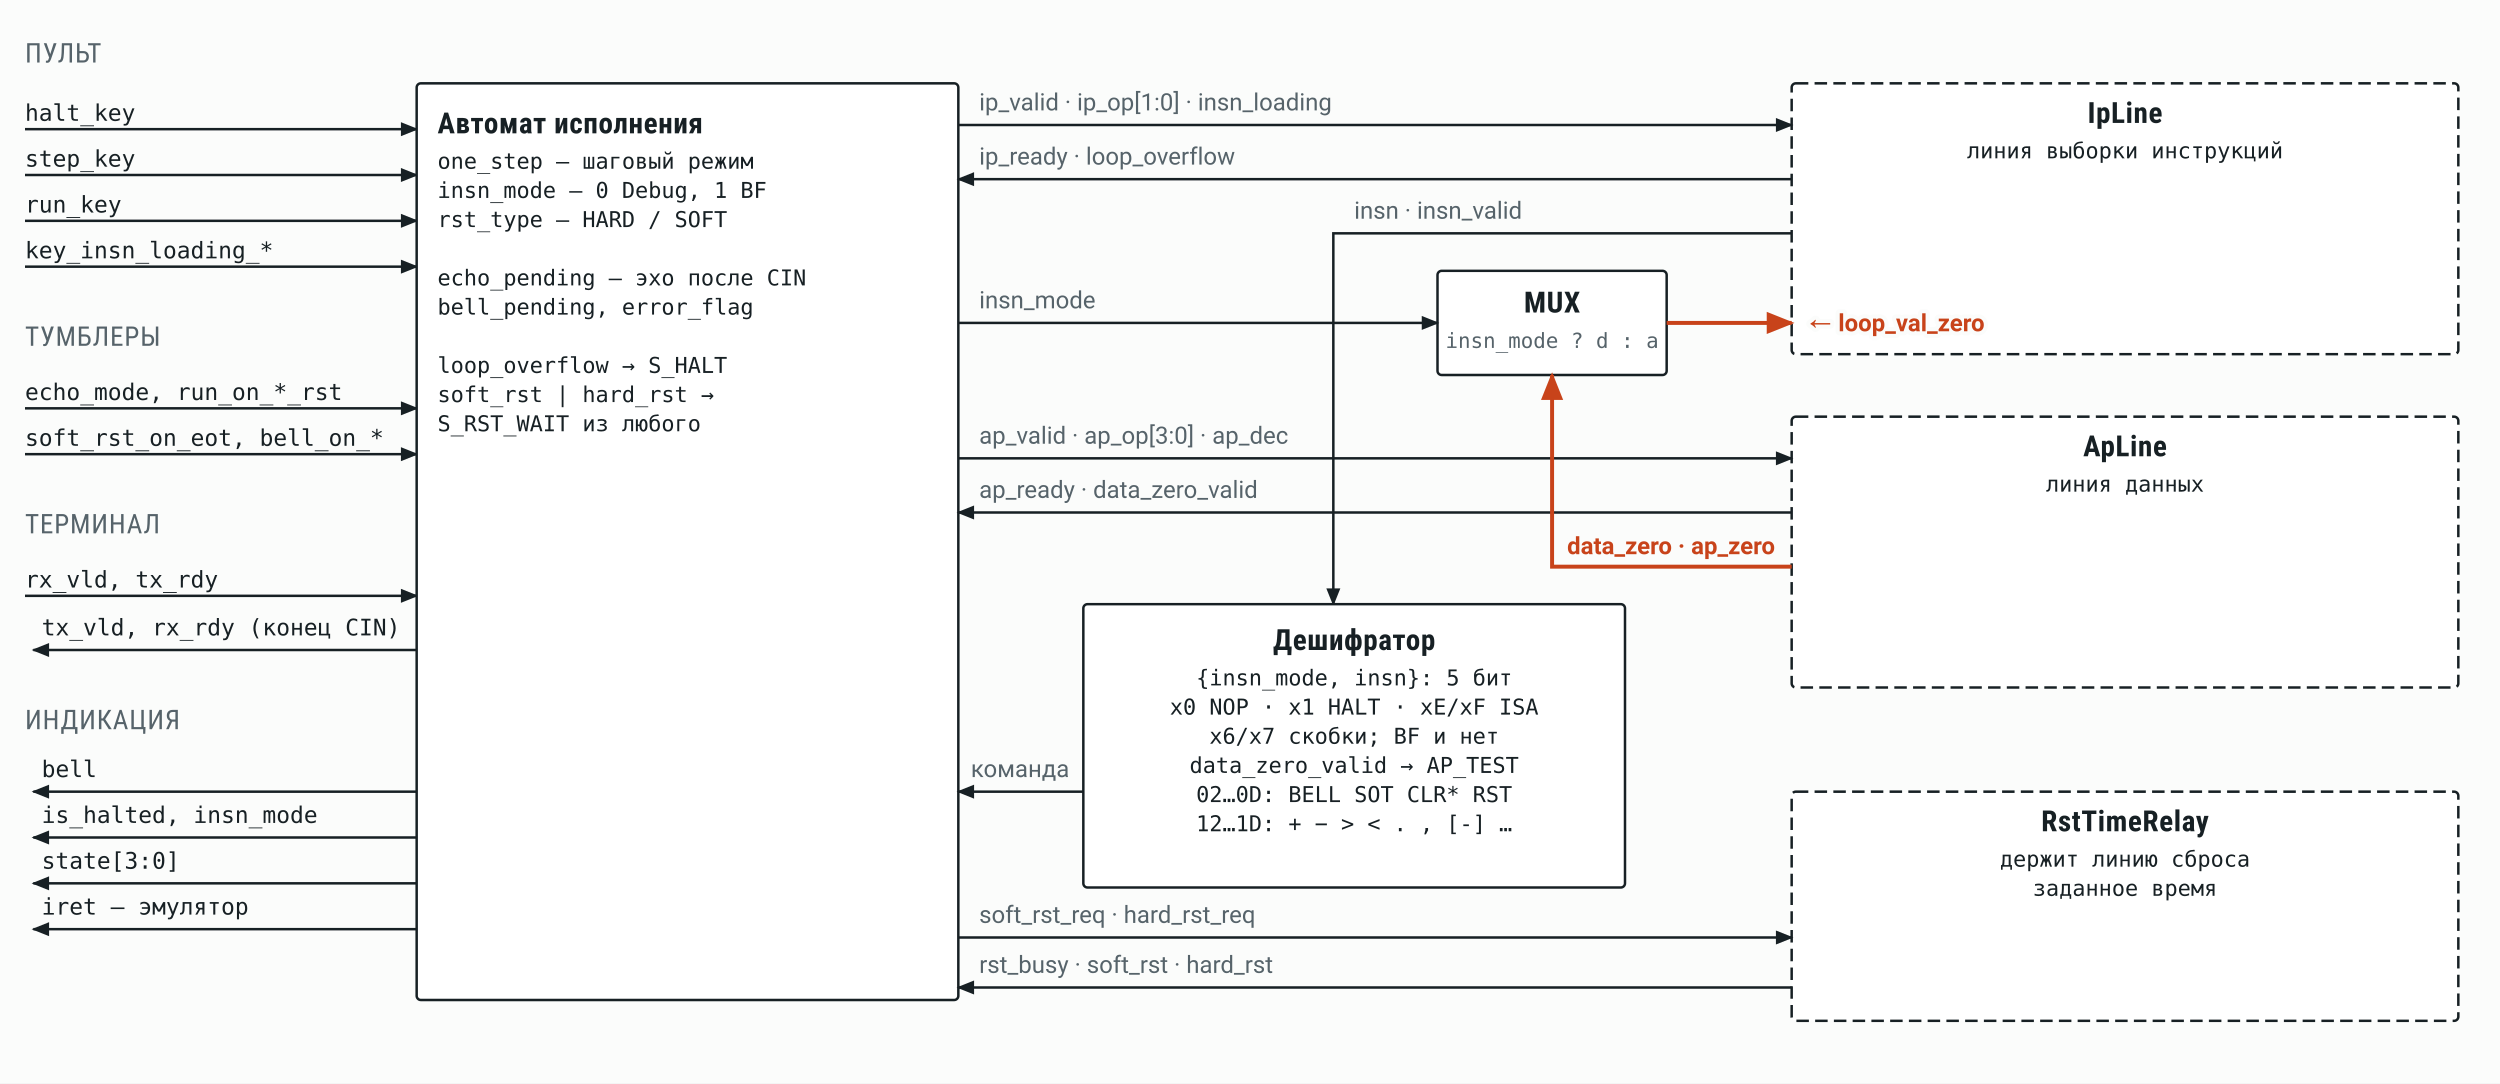
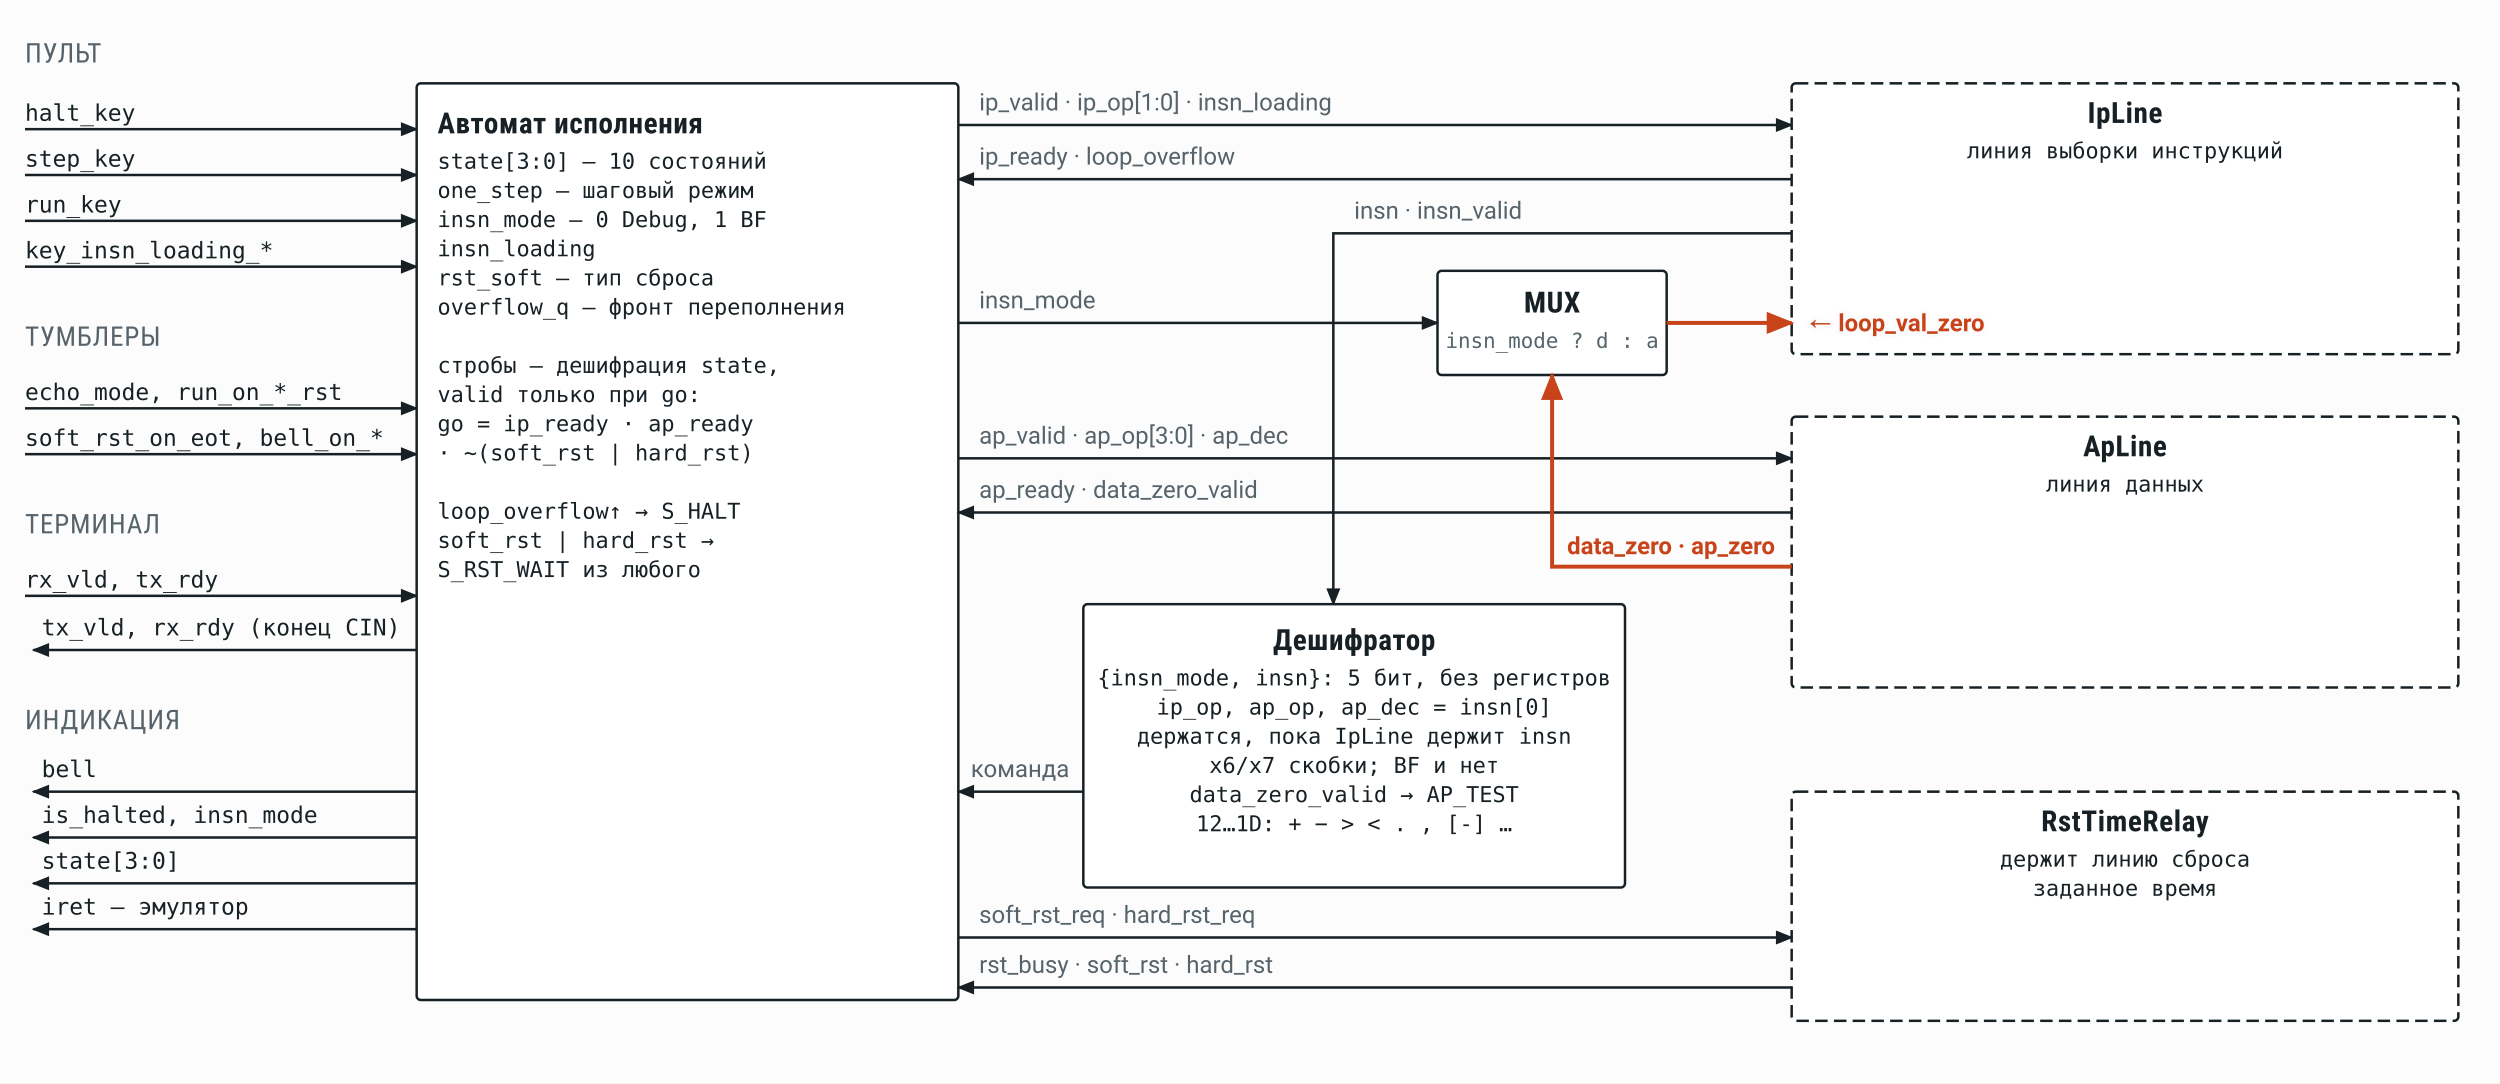
<svg xmlns="http://www.w3.org/2000/svg" viewBox="0 0 1200 520" width="1200" height="520" class="dg" role="img" aria-label="Управление машиной: автомат исполнения принимает команды пульта и терминала, дешифрует инструкцию по паре режим-опкод и раздаёт операции линии выборки, линии данных и реле времени сброса.">
  <style>
.dg { color: #172024; display: block; height: auto; color: #172024; }
.dg text { fill: currentColor; font-family: "PT Sans", "Segoe UI", Roboto, Helvetica, Arial, sans-serif; font-size: 11px; }
.dg .tt { font-family: "PT Sans Narrow", "Arial Narrow", "Roboto Condensed", Arial, sans-serif; font-weight: 700; font-size: 14px; letter-spacing: 0.02em; }
.dg .tm { font-family: "JetBrains Mono", "DejaVu Sans Mono", Consolas, "Liberation Mono", monospace; font-size: 10.5px; }
.dg .tl { fill: #56636a; font-size: 11.5px; }
.dg .tp { font-family: "JetBrains Mono", "DejaVu Sans Mono", Consolas, "Liberation Mono", monospace; font-size: 11px; }
.dg .tpi { font-family: "JetBrains Mono", "DejaVu Sans Mono", Consolas, "Liberation Mono", monospace; font-size: 10px; fill: #56636a; }
.dg .tn { fill: #56636a; font-size: 10.5px; }
.dg .tg { font-family: "JetBrains Mono", "DejaVu Sans Mono", Consolas, "Liberation Mono", monospace; font-size: 13px; font-weight: 700; }
.dg .ts { font-family: "JetBrains Mono", "DejaVu Sans Mono", Consolas, "Liberation Mono", monospace; font-size: 11.5px; font-weight: 600; }
.dg .tf { font-family: "PT Sans Narrow", "Arial Narrow", "Roboto Condensed", Arial, sans-serif; font-size: 13px; letter-spacing: 0.03em; fill: #56636a; }
.dg .tk { font-family: "PT Sans Narrow", "Arial Narrow", "Roboto Condensed", Arial, sans-serif; font-weight: 700; font-size: 14px; }
.dg .ti { font-family: "JetBrains Mono", "DejaVu Sans Mono", Consolas, "Liberation Mono", monospace; font-size: 8.5px; fill: #56636a; }
.dg .tnum { font-family: "JetBrains Mono", "DejaVu Sans Mono", Consolas, "Liberation Mono", monospace; font-size: 11px; font-weight: 700; fill: #c8431a; }
.dg .tacc { fill: #c8431a; font-weight: 700; font-size: 11.5px; }
.dg .blk { fill: #ffffff; stroke: currentColor; stroke-width: 1.2; }
.dg .blk-opt { fill: #ffffff; stroke: currentColor; stroke-width: 1.2; stroke-dasharray: 6 3; }
.dg .blk-acc { fill: rgba(200, 67, 26, 0.13); stroke: #c8431a; stroke-width: 1.6; }
.dg .frame { fill: none; stroke: #56636a; stroke-width: 1; stroke-dasharray: 2 4; }
.dg .w { fill: none; stroke: currentColor; stroke-width: 1.2; }
.dg .wd { fill: none; stroke: currentColor; stroke-width: 1.2; stroke-dasharray: 5 3; }
.dg .wacc { fill: none; stroke: #c8431a; stroke-width: 1.9; }
.dg .wbus { fill: none; stroke: currentColor; stroke-width: 3.2; }
.dg .wthin { fill: none; stroke: #56636a; stroke-width: 1; }
.dg .wv { fill: none; stroke: currentColor; stroke-width: 1.6; }
.dg .wvacc { fill: none; stroke: #c8431a; stroke-width: 2.1; }
.dg .grid { stroke: #c6cfcd; stroke-width: 1; }
.dg .ah { fill: currentColor; }
.dg .ahg { fill: #c8431a; }
.dg .ahw { fill: #a4126e; }
.dg .wwarn { fill: none; stroke: #a4126e; stroke-width: 1.8; stroke-dasharray: 6 3; }
.dg .twarn { fill: #a4126e; font-weight: 700; font-size: 11.5px; }
.dg .tl, .dg .tn, .dg .tacc, .dg .twarn { paint-order: stroke; stroke: #fbfcfb; stroke-width: 4px; stroke-linejoin: round; }
.dg .dot { fill: currentColor; }
.dg .dot-acc { fill: #c8431a; }
.dg .inv { fill: #ffffff; stroke: currentColor; stroke-width: 1.2; }
.dg .st { fill: #ffffff; stroke: currentColor; stroke-width: 1.3; }
.dg .st-acc { fill: rgba(200, 67, 26, 0.13); stroke: #c8431a; stroke-width: 1.9; }
.dg .st-dim { fill: #e3e9e8; stroke: #56636a; stroke-width: 1.1; stroke-dasharray: 4 3; }
.dg .anode { fill: #e3e9e8; stroke: #56636a; stroke-width: 1; }
.dg .kmain { fill: #ffffff; stroke: currentColor; stroke-width: 1.4; }
.dg .kga { fill: #ffffff; stroke: currentColor; stroke-width: 1.2; }
.dg .kgb { fill: #56636a; }
.dg .lit { fill: #c8431a; stroke: #c8431a; }
.dg .halo { fill: rgba(200, 67, 26, 0.13); }
.dg .tgt { fill: none; stroke: #c8431a; stroke-width: 1.3; stroke-dasharray: 3 3; }
.dg .seg { fill: #ffffff; stroke: currentColor; stroke-width: 1.1; }
.dg .seg-acc { fill: rgba(200, 67, 26, 0.13); stroke: #c8431a; stroke-width: 1.4; }
.dg .seg-off { fill: #e3e9e8; stroke: #56636a; stroke-width: 1; }
</style>
  <rect x="0" y="0" width="1200" height="520" fill="#fbfcfb" />
  <defs>
    <marker id="mc-a" viewBox="0 0 10 10" refX="9" refY="5" markerWidth="7" markerHeight="7" orient="auto-start-reverse">
      <path d="M0,1 L10,5 L0,9 z" fill="#172024" stroke="none" stroke-width="0" class="ah" />
    </marker>
    <marker id="mc-ag" viewBox="0 0 10 10" refX="9" refY="5" markerWidth="7" markerHeight="7" orient="auto-start-reverse">
      <path d="M0,1 L10,5 L0,9 z" fill="#c8431a" stroke="none" stroke-width="0" class="ahg" />
    </marker>
    <marker id="mc-aw" viewBox="0 0 10 10" refX="9" refY="5" markerWidth="7" markerHeight="7" orient="auto-start-reverse">
      <path d="M0,1 L10,5 L0,9 z" fill="#a4126e" stroke="none" stroke-width="0" class="ahw" />
    </marker>
  </defs>
  <g transform="translate(0,0)">
    <text x="12" y="30" fill="#56636a" font-size="11" font-family="sans-serif" class="tf" text-anchor="start">ПУЛЬТ</text>
    <text x="12" y="58" fill="#172024" font-size="11" font-family="sans-serif" class="tp" text-anchor="start">halt_key</text>
    <polyline points="12,62 200,62" fill="none" stroke="#172024" stroke-width="1.2" class="w" marker-end="url(#mc-a)" />
    <text x="12" y="80" fill="#172024" font-size="11" font-family="sans-serif" class="tp" text-anchor="start">step_key</text>
    <polyline points="12,84 200,84" fill="none" stroke="#172024" stroke-width="1.2" class="w" marker-end="url(#mc-a)" />
    <text x="12" y="102" fill="#172024" font-size="11" font-family="sans-serif" class="tp" text-anchor="start">run_key</text>
    <polyline points="12,106 200,106" fill="none" stroke="#172024" stroke-width="1.2" class="w" marker-end="url(#mc-a)" />
    <text x="12" y="124" fill="#172024" font-size="11" font-family="sans-serif" class="tp" text-anchor="start">key_insn_loading_*</text>
    <polyline points="12,128 200,128" fill="none" stroke="#172024" stroke-width="1.2" class="w" marker-end="url(#mc-a)" />
    <text x="12" y="166" fill="#56636a" font-size="11" font-family="sans-serif" class="tf" text-anchor="start">ТУМБЛЕРЫ</text>
    <text x="12" y="192" fill="#172024" font-size="11" font-family="sans-serif" class="tp" text-anchor="start">echo_mode, run_on_*_rst</text>
    <polyline points="12,196 200,196" fill="none" stroke="#172024" stroke-width="1.2" class="w" marker-end="url(#mc-a)" />
    <text x="12" y="214" fill="#172024" font-size="11" font-family="sans-serif" class="tp" text-anchor="start">soft_rst_on_eot, bell_on_*</text>
    <polyline points="12,218 200,218" fill="none" stroke="#172024" stroke-width="1.2" class="w" marker-end="url(#mc-a)" />
    <text x="12" y="256" fill="#56636a" font-size="11" font-family="sans-serif" class="tf" text-anchor="start">ТЕРМИНАЛ</text>
    <text x="12" y="282" fill="#172024" font-size="11" font-family="sans-serif" class="tp" text-anchor="start">rx_vld, tx_rdy</text>
    <polyline points="12,286 200,286" fill="none" stroke="#172024" stroke-width="1.2" class="w" marker-end="url(#mc-a)" />
    <polyline points="200,312 16,312" fill="none" stroke="#172024" stroke-width="1.2" class="w" marker-end="url(#mc-a)" />
    <text x="20" y="305" fill="#172024" font-size="11" font-family="sans-serif" class="tp" text-anchor="start">tx_vld, rx_rdy (конец CIN)</text>
    <text x="12" y="350" fill="#56636a" font-size="11" font-family="sans-serif" class="tf" text-anchor="start">ИНДИКАЦИЯ</text>
    <polyline points="200,380 16,380" fill="none" stroke="#172024" stroke-width="1.2" class="w" marker-end="url(#mc-a)" />
    <text x="20" y="373" fill="#172024" font-size="11" font-family="sans-serif" class="tp" text-anchor="start">bell</text>
    <polyline points="200,402 16,402" fill="none" stroke="#172024" stroke-width="1.2" class="w" marker-end="url(#mc-a)" />
    <text x="20" y="395" fill="#172024" font-size="11" font-family="sans-serif" class="tp" text-anchor="start">is_halted, insn_mode</text>
    <polyline points="200,424 16,424" fill="none" stroke="#172024" stroke-width="1.2" class="w" marker-end="url(#mc-a)" />
    <text x="20" y="417" fill="#172024" font-size="11" font-family="sans-serif" class="tp" text-anchor="start">state[3:0]</text>
    <polyline points="200,446 16,446" fill="none" stroke="#172024" stroke-width="1.2" class="w" marker-end="url(#mc-a)" />
    <text x="20" y="439" fill="#172024" font-size="11" font-family="sans-serif" class="tp" text-anchor="start">iret — эмулятор</text>
    <rect x="200" y="40" width="260" height="440" rx="2" fill="#ffffff" stroke="#172024" stroke-width="1.2" class="blk" />
    <text x="210" y="64" fill="#172024" font-size="14" font-family="sans-serif" class="tt" text-anchor="start">Автомат исполнения</text>
-     <text x="210" y="81" fill="#172024" font-size="11" font-family="sans-serif" class="tm" text-anchor="start">one_step — шаговый режим</text>
-     <text x="210" y="95" fill="#172024" font-size="11" font-family="sans-serif" class="tm" text-anchor="start">insn_mode — 0 Debug, 1 BF</text>
-     <text x="210" y="109" fill="#172024" font-size="11" font-family="sans-serif" class="tm" text-anchor="start">rst_type — HARD / SOFT</text>
-     <text x="210" y="123" fill="#172024" font-size="11" font-family="sans-serif" class="tm" text-anchor="start" />
-     <text x="210" y="137" fill="#172024" font-size="11" font-family="sans-serif" class="tm" text-anchor="start">echo_pending — эхо после CIN</text>
-     <text x="210" y="151" fill="#172024" font-size="11" font-family="sans-serif" class="tm" text-anchor="start">bell_pending, error_flag</text>
+     <text x="210" y="81" fill="#172024" font-size="11" font-family="sans-serif" class="tm" text-anchor="start">state[3:0] — 10 состояний</text>
+     <text x="210" y="95" fill="#172024" font-size="11" font-family="sans-serif" class="tm" text-anchor="start">one_step — шаговый режим</text>
+     <text x="210" y="109" fill="#172024" font-size="11" font-family="sans-serif" class="tm" text-anchor="start">insn_mode — 0 Debug, 1 BF</text>
+     <text x="210" y="123" fill="#172024" font-size="11" font-family="sans-serif" class="tm" text-anchor="start">insn_loading</text>
+     <text x="210" y="137" fill="#172024" font-size="11" font-family="sans-serif" class="tm" text-anchor="start">rst_soft — тип сброса</text>
+     <text x="210" y="151" fill="#172024" font-size="11" font-family="sans-serif" class="tm" text-anchor="start">overflow_q — фронт переполнения</text>
    <text x="210" y="165" fill="#172024" font-size="11" font-family="sans-serif" class="tm" text-anchor="start" />
-     <text x="210" y="179" fill="#172024" font-size="11" font-family="sans-serif" class="tm" text-anchor="start">loop_overflow → S_HALT</text>
-     <text x="210" y="193" fill="#172024" font-size="11" font-family="sans-serif" class="tm" text-anchor="start">soft_rst | hard_rst →</text>
-     <text x="210" y="207" fill="#172024" font-size="11" font-family="sans-serif" class="tm" text-anchor="start">S_RST_WAIT из любого</text>
+     <text x="210" y="179" fill="#172024" font-size="11" font-family="sans-serif" class="tm" text-anchor="start">стробы — дешифрация state,</text>
+     <text x="210" y="193" fill="#172024" font-size="11" font-family="sans-serif" class="tm" text-anchor="start">valid только при go:</text>
+     <text x="210" y="207" fill="#172024" font-size="11" font-family="sans-serif" class="tm" text-anchor="start">go = ip_ready · ap_ready</text>
+     <text x="210" y="221" fill="#172024" font-size="11" font-family="sans-serif" class="tm" text-anchor="start">      · ~(soft_rst | hard_rst)</text>
+     <text x="210" y="235" fill="#172024" font-size="11" font-family="sans-serif" class="tm" text-anchor="start" />
+     <text x="210" y="249" fill="#172024" font-size="11" font-family="sans-serif" class="tm" text-anchor="start">loop_overflow↑ → S_HALT</text>
+     <text x="210" y="263" fill="#172024" font-size="11" font-family="sans-serif" class="tm" text-anchor="start">soft_rst | hard_rst →</text>
+     <text x="210" y="277" fill="#172024" font-size="11" font-family="sans-serif" class="tm" text-anchor="start">S_RST_WAIT из любого</text>
    <rect x="860" y="40" width="320" height="130" rx="2" fill="#ffffff" stroke="#172024" stroke-width="1.2" class="blk-opt" />
    <text x="1020" y="59" fill="#172024" font-size="14" font-family="sans-serif" class="tt" text-anchor="middle">IpLine</text>
    <text x="1020" y="76" fill="#172024" font-size="11" font-family="sans-serif" class="tm" text-anchor="middle">линия выборки инструкций</text>
    <polyline points="460,60 860,60" fill="none" stroke="#172024" stroke-width="1.2" class="w" marker-end="url(#mc-a)" />
    <text x="470" y="53" fill="#56636a" font-size="11" font-family="sans-serif" class="tl" text-anchor="start">ip_valid · ip_op[1:0] · insn_loading</text>
    <polyline points="860,86 460,86" fill="none" stroke="#172024" stroke-width="1.2" class="w" marker-end="url(#mc-a)" />
    <text x="470" y="79" fill="#56636a" font-size="11" font-family="sans-serif" class="tl" text-anchor="start">ip_ready · loop_overflow</text>
    <polyline points="860,112 640,112 640,290" fill="none" stroke="#172024" stroke-width="1.2" class="w" marker-end="url(#mc-a)" />
    <text x="650" y="105" fill="#56636a" font-size="11" font-family="sans-serif" class="tl" text-anchor="start">insn · insn_valid</text>
    <rect x="690" y="130" width="110" height="50" rx="2" fill="#ffffff" stroke="#172024" stroke-width="1.2" class="blk" />
    <text x="745" y="150" fill="#172024" font-size="14" font-family="sans-serif" class="tt" text-anchor="middle">MUX</text>
    <text x="745" y="167" fill="#56636a" font-size="10" font-family="sans-serif" class="tpi" text-anchor="middle">insn_mode ? d : a</text>
    <polyline points="460,155 690,155" fill="none" stroke="#172024" stroke-width="1.2" class="w" marker-end="url(#mc-a)" />
    <text x="470" y="148" fill="#56636a" font-size="11" font-family="sans-serif" class="tl" text-anchor="start">insn_mode</text>
    <polyline points="800,155 860,155" fill="none" stroke="#c8431a" stroke-width="1.9" class="wacc" marker-end="url(#mc-ag)" />
    <text x="868" y="159" fill="#c8431a" font-size="11" font-family="sans-serif" class="tacc" text-anchor="start">← loop_val_zero</text>
    <rect x="860" y="200" width="320" height="130" rx="2" fill="#ffffff" stroke="#172024" stroke-width="1.2" class="blk-opt" />
    <text x="1020" y="219" fill="#172024" font-size="14" font-family="sans-serif" class="tt" text-anchor="middle">ApLine</text>
    <text x="1020" y="236" fill="#172024" font-size="11" font-family="sans-serif" class="tm" text-anchor="middle">линия данных</text>
    <polyline points="460,220 860,220" fill="none" stroke="#172024" stroke-width="1.2" class="w" marker-end="url(#mc-a)" />
    <text x="470" y="213" fill="#56636a" font-size="11" font-family="sans-serif" class="tl" text-anchor="start">ap_valid · ap_op[3:0] · ap_dec</text>
    <polyline points="860,246 460,246" fill="none" stroke="#172024" stroke-width="1.2" class="w" marker-end="url(#mc-a)" />
    <text x="470" y="239" fill="#56636a" font-size="11" font-family="sans-serif" class="tl" text-anchor="start">ap_ready · data_zero_valid</text>
    <polyline points="860,272 745,272 745,180" fill="none" stroke="#c8431a" stroke-width="1.9" class="wacc" marker-end="url(#mc-ag)" />
    <text x="852" y="266" fill="#c8431a" font-size="11" font-family="sans-serif" class="tacc" text-anchor="end">data_zero · ap_zero</text>
    <rect x="520" y="290" width="260" height="136" rx="2" fill="#ffffff" stroke="#172024" stroke-width="1.2" class="blk" />
    <text x="650" y="312" fill="#172024" font-size="14" font-family="sans-serif" class="tt" text-anchor="middle">Дешифратор</text>
-     <text x="650" y="329" fill="#172024" font-size="11" font-family="sans-serif" class="tm" text-anchor="middle">{insn_mode, insn}: 5 бит</text>
-     <text x="650" y="343" fill="#172024" font-size="11" font-family="sans-serif" class="tm" text-anchor="middle">x0 NOP · x1 HALT · xE/xF ISA</text>
-     <text x="650" y="357" fill="#172024" font-size="11" font-family="sans-serif" class="tm" text-anchor="middle">x6/x7 скобки; BF и нет</text>
-     <text x="650" y="371" fill="#172024" font-size="11" font-family="sans-serif" class="tm" text-anchor="middle">data_zero_valid → AP_TEST</text>
-     <text x="650" y="385" fill="#172024" font-size="11" font-family="sans-serif" class="tm" text-anchor="middle">02…0D: BELL SOT CLR* RST</text>
+     <text x="650" y="329" fill="#172024" font-size="11" font-family="sans-serif" class="tm" text-anchor="middle">{insn_mode, insn}: 5 бит, без регистров</text>
+     <text x="650" y="343" fill="#172024" font-size="11" font-family="sans-serif" class="tm" text-anchor="middle">ip_op, ap_op, ap_dec = insn[0]</text>
+     <text x="650" y="357" fill="#172024" font-size="11" font-family="sans-serif" class="tm" text-anchor="middle">держатся, пока IpLine держит insn</text>
+     <text x="650" y="371" fill="#172024" font-size="11" font-family="sans-serif" class="tm" text-anchor="middle">x6/x7 скобки; BF и нет</text>
+     <text x="650" y="385" fill="#172024" font-size="11" font-family="sans-serif" class="tm" text-anchor="middle">data_zero_valid → AP_TEST</text>
    <text x="650" y="399" fill="#172024" font-size="11" font-family="sans-serif" class="tm" text-anchor="middle">12…1D: + − &gt; &lt; . , [-] …</text>
    <polyline points="520,380 460,380" fill="none" stroke="#172024" stroke-width="1.2" class="w" marker-end="url(#mc-a)" />
    <text x="466" y="373" fill="#56636a" font-size="11" font-family="sans-serif" class="tl" text-anchor="start">команда</text>
    <rect x="860" y="380" width="320" height="110" rx="2" fill="#ffffff" stroke="#172024" stroke-width="1.2" class="blk-opt" />
    <text x="1020" y="399" fill="#172024" font-size="14" font-family="sans-serif" class="tt" text-anchor="middle">RstTimeRelay</text>
    <text x="1020" y="416" fill="#172024" font-size="11" font-family="sans-serif" class="tm" text-anchor="middle">держит линию сброса</text>
    <text x="1020" y="430" fill="#172024" font-size="11" font-family="sans-serif" class="tm" text-anchor="middle">заданное время</text>
    <polyline points="460,450 860,450" fill="none" stroke="#172024" stroke-width="1.2" class="w" marker-end="url(#mc-a)" />
    <text x="470" y="443" fill="#56636a" font-size="11" font-family="sans-serif" class="tl" text-anchor="start">soft_rst_req · hard_rst_req</text>
    <polyline points="860,474 460,474" fill="none" stroke="#172024" stroke-width="1.2" class="w" marker-end="url(#mc-a)" />
    <text x="470" y="467" fill="#56636a" font-size="11" font-family="sans-serif" class="tl" text-anchor="start">rst_busy · soft_rst · hard_rst</text>
  </g>
</svg>
